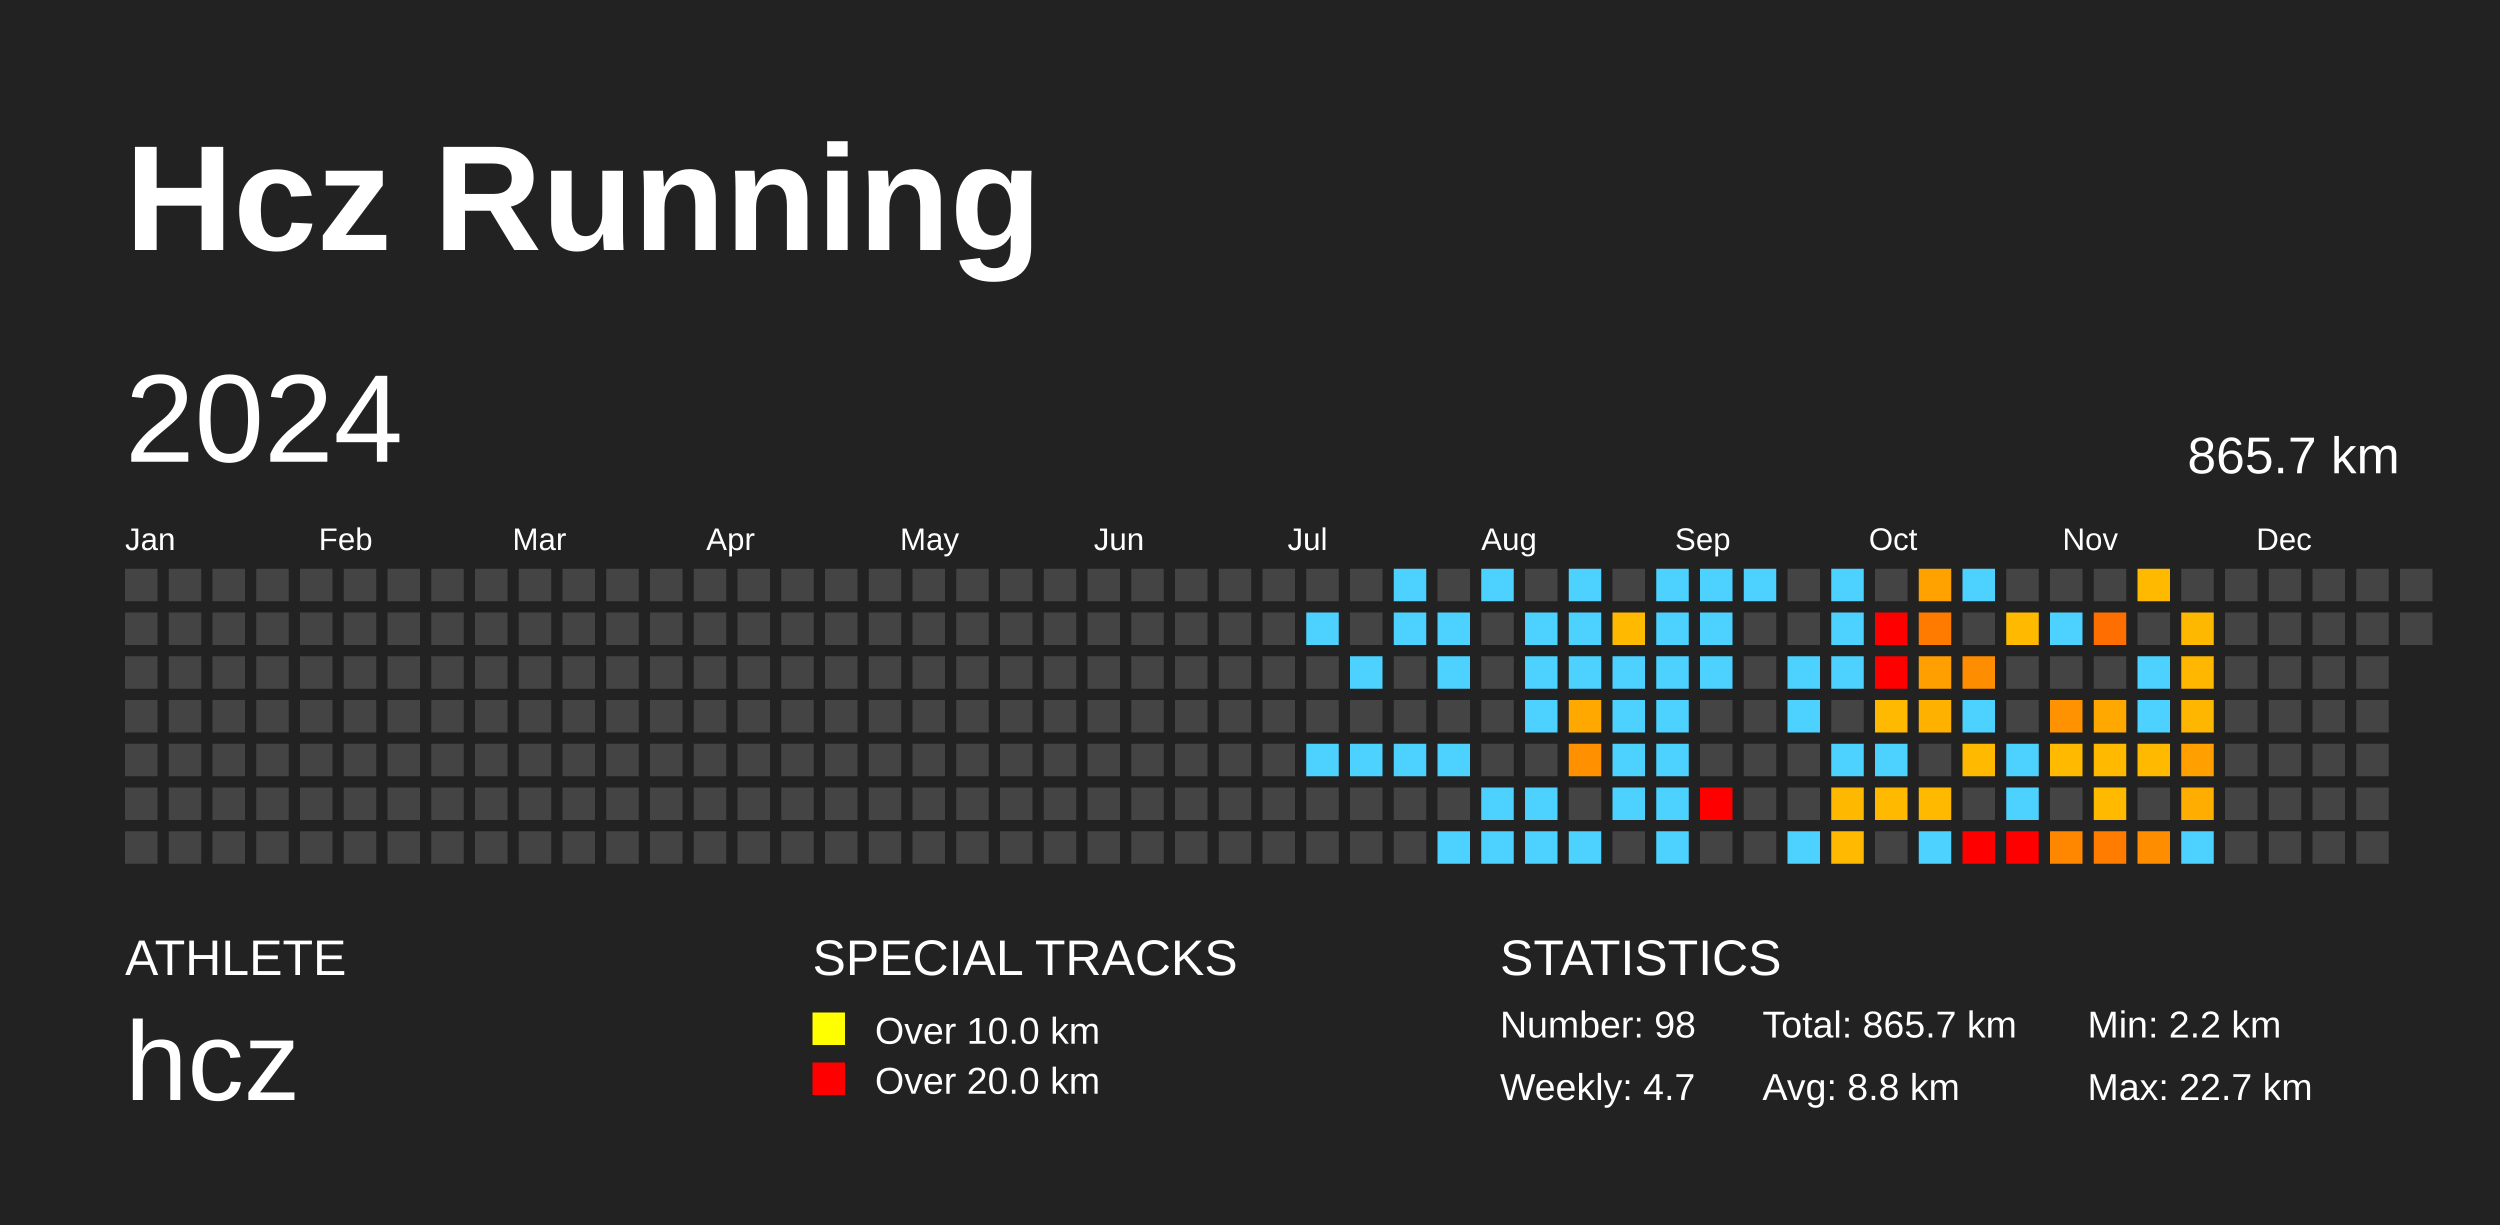
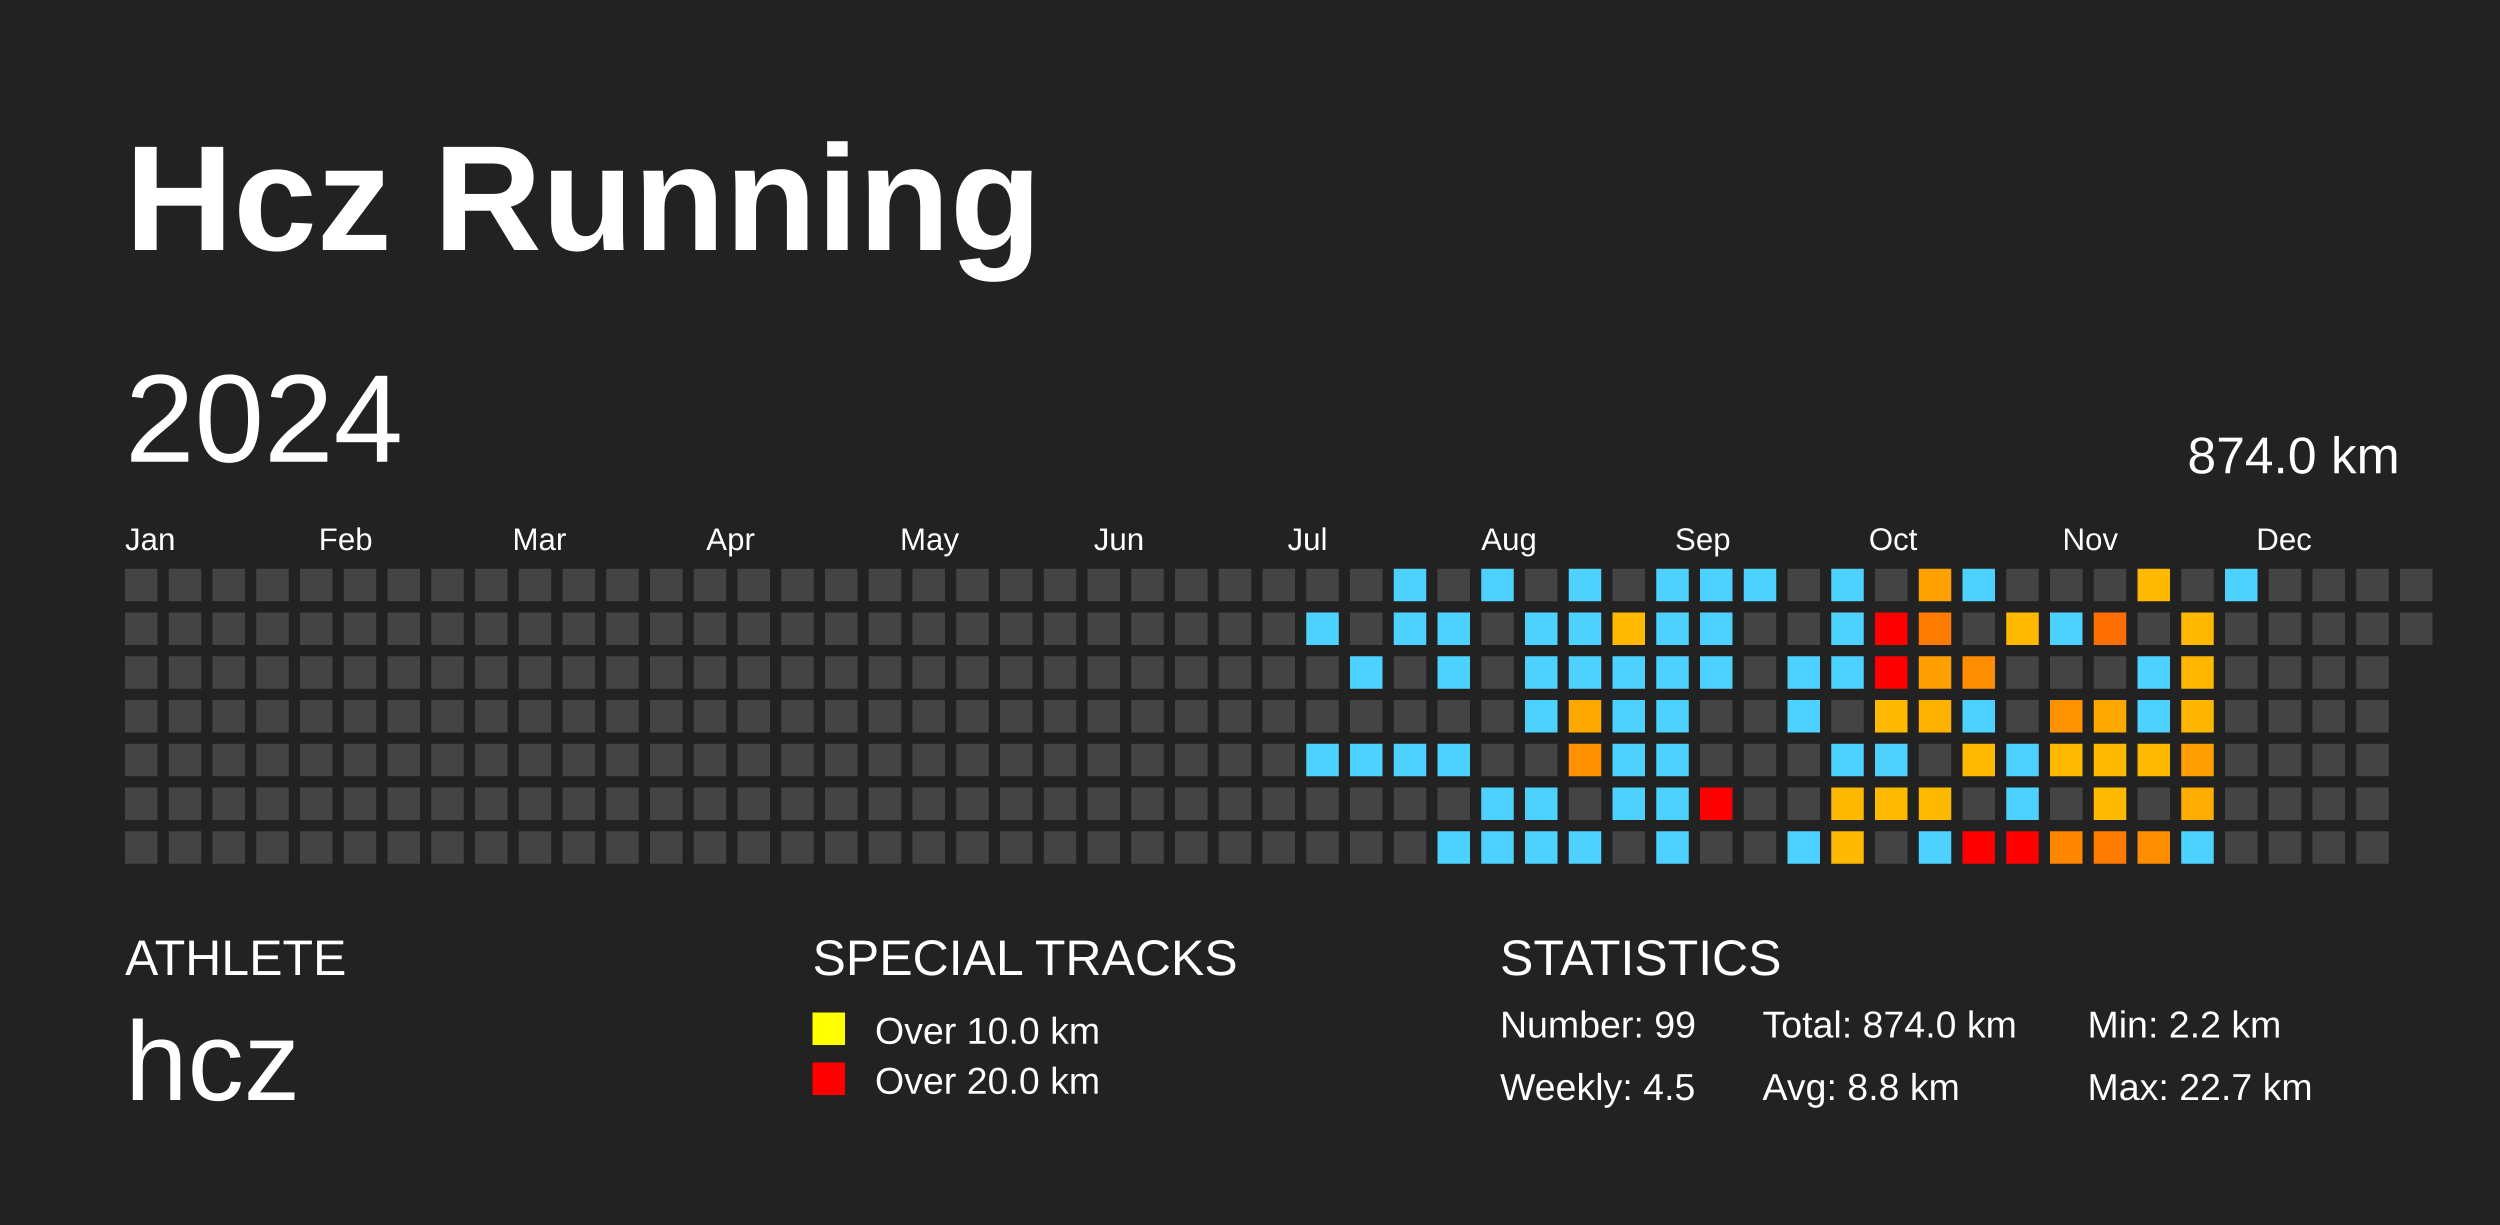
<svg xmlns="http://www.w3.org/2000/svg" baseProfile="full" height="98mm" version="1.1" viewBox="0,0,200,98" width="200mm">
  <defs />
  <rect fill="#222222" height="98" width="200" x="0" y="0" />
  <text fill="#FFFFFF" style="font-size:12px; font-family:Arial; font-weight:bold;" x="10" y="20">Hcz Running</text>
  <text fill="#FFFFFF" style="font-size:4px; font-family:Arial" x="10" y="78">ATHLETE</text>
  <text fill="#FFFFFF" style="font-size:9px; font-family:Arial" x="10" y="88">hcz</text>
  <text fill="#FFFFFF" style="font-size:4px; font-family:Arial" x="65" y="78">SPECIAL TRACKS</text>
  <rect fill="yellow" height="2.6" width="2.6" x="65" y="81" />
  <text fill="#FFFFFF" style="font-size:3px; font-family:Arial" x="70" y="83.5">Over 10.0 km</text>
  <rect fill="red" height="2.6" width="2.6" x="65" y="85" />
  <text fill="#FFFFFF" style="font-size:3px; font-family:Arial" x="70" y="87.5">Over 20.0 km</text>
  <text fill="#FFFFFF" style="font-size:4px; font-family:Arial" x="120" y="78">STATISTICS</text>
-   <text fill="#FFFFFF" style="font-size:3px; font-family:Arial" x="120" y="83">Number: 98</text>
-   <text fill="#FFFFFF" style="font-size:3px; font-family:Arial" x="120" y="88">Weekly: 4.7</text>
-   <text fill="#FFFFFF" style="font-size:3px; font-family:Arial" x="141" y="83">Total: 865.7 km</text>
+   <text fill="#FFFFFF" style="font-size:3px; font-family:Arial" x="120" y="83">Number: 99</text>
+   <text fill="#FFFFFF" style="font-size:3px; font-family:Arial" x="120" y="88">Weekly: 4.5</text>
+   <text fill="#FFFFFF" style="font-size:3px; font-family:Arial" x="141" y="83">Total: 874.0 km</text>
  <text fill="#FFFFFF" style="font-size:3px; font-family:Arial" x="141" y="88">Avg: 8.8 km</text>
  <text fill="#FFFFFF" style="font-size:3px; font-family:Arial" x="167" y="83">Min: 2.2 km</text>
  <text fill="#FFFFFF" style="font-size:3px; font-family:Arial" x="167" y="88">Max: 22.7 km</text>
  <text dominant-baseline="hanging" fill="#FFFFFF" style="font-size:10.0px; font-family:Arial;" x="10" y="30">2024</text>
-   <text dominant-baseline="hanging" fill="#FFFFFF" style="font-size:4.125px; font-family:Arial;" x="175" y="35">865.7 km</text>
+   <text dominant-baseline="hanging" fill="#FFFFFF" style="font-size:4.125px; font-family:Arial;" x="175" y="35">874.0 km</text>
  <text fill="#FFFFFF" style="font-size:2.5px; font-family:Arial" x="10.0" y="44">Jan</text>
  <text fill="#FFFFFF" style="font-size:2.5px; font-family:Arial" x="25.5" y="44">Feb</text>
  <text fill="#FFFFFF" style="font-size:2.5px; font-family:Arial" x="41.0" y="44">Mar</text>
  <text fill="#FFFFFF" style="font-size:2.5px; font-family:Arial" x="56.5" y="44">Apr</text>
  <text fill="#FFFFFF" style="font-size:2.5px; font-family:Arial" x="72.0" y="44">May</text>
  <text fill="#FFFFFF" style="font-size:2.5px; font-family:Arial" x="87.5" y="44">Jun</text>
  <text fill="#FFFFFF" style="font-size:2.5px; font-family:Arial" x="103.0" y="44">Jul</text>
  <text fill="#FFFFFF" style="font-size:2.5px; font-family:Arial" x="118.5" y="44">Aug</text>
  <text fill="#FFFFFF" style="font-size:2.5px; font-family:Arial" x="134.0" y="44">Sep</text>
  <text fill="#FFFFFF" style="font-size:2.5px; font-family:Arial" x="149.5" y="44">Oct</text>
  <text fill="#FFFFFF" style="font-size:2.5px; font-family:Arial" x="165.0" y="44">Nov</text>
  <text fill="#FFFFFF" style="font-size:2.5px; font-family:Arial" x="180.5" y="44">Dec</text>
  <rect fill="#444444" height="2.6" width="2.6" x="10.0" y="45.5" />
  <rect fill="#444444" height="2.6" width="2.6" x="10.0" y="49.0" />
  <rect fill="#444444" height="2.6" width="2.6" x="10.0" y="52.5" />
  <rect fill="#444444" height="2.6" width="2.6" x="10.0" y="56.0" />
  <rect fill="#444444" height="2.6" width="2.6" x="10.0" y="59.5" />
  <rect fill="#444444" height="2.6" width="2.6" x="10.0" y="63.0" />
  <rect fill="#444444" height="2.6" width="2.6" x="10.0" y="66.5" />
  <rect fill="#444444" height="2.6" width="2.6" x="13.5" y="45.5" />
  <rect fill="#444444" height="2.6" width="2.6" x="13.5" y="49.0" />
  <rect fill="#444444" height="2.6" width="2.6" x="13.5" y="52.5" />
  <rect fill="#444444" height="2.6" width="2.6" x="13.5" y="56.0" />
  <rect fill="#444444" height="2.6" width="2.6" x="13.5" y="59.5" />
  <rect fill="#444444" height="2.6" width="2.6" x="13.5" y="63.0" />
  <rect fill="#444444" height="2.6" width="2.6" x="13.5" y="66.5" />
  <rect fill="#444444" height="2.6" width="2.6" x="17.0" y="45.5" />
  <rect fill="#444444" height="2.6" width="2.6" x="17.0" y="49.0" />
  <rect fill="#444444" height="2.6" width="2.6" x="17.0" y="52.5" />
  <rect fill="#444444" height="2.6" width="2.6" x="17.0" y="56.0" />
  <rect fill="#444444" height="2.6" width="2.6" x="17.0" y="59.5" />
  <rect fill="#444444" height="2.6" width="2.6" x="17.0" y="63.0" />
  <rect fill="#444444" height="2.6" width="2.6" x="17.0" y="66.5" />
  <rect fill="#444444" height="2.6" width="2.6" x="20.5" y="45.5" />
  <rect fill="#444444" height="2.6" width="2.6" x="20.5" y="49.0" />
  <rect fill="#444444" height="2.6" width="2.6" x="20.5" y="52.5" />
  <rect fill="#444444" height="2.6" width="2.6" x="20.5" y="56.0" />
  <rect fill="#444444" height="2.6" width="2.6" x="20.5" y="59.5" />
  <rect fill="#444444" height="2.6" width="2.6" x="20.5" y="63.0" />
  <rect fill="#444444" height="2.6" width="2.6" x="20.5" y="66.5" />
  <rect fill="#444444" height="2.6" width="2.6" x="24.0" y="45.5" />
  <rect fill="#444444" height="2.6" width="2.6" x="24.0" y="49.0" />
  <rect fill="#444444" height="2.6" width="2.6" x="24.0" y="52.5" />
  <rect fill="#444444" height="2.6" width="2.6" x="24.0" y="56.0" />
  <rect fill="#444444" height="2.6" width="2.6" x="24.0" y="59.5" />
  <rect fill="#444444" height="2.6" width="2.6" x="24.0" y="63.0" />
  <rect fill="#444444" height="2.6" width="2.6" x="24.0" y="66.5" />
  <rect fill="#444444" height="2.6" width="2.6" x="27.5" y="45.5" />
  <rect fill="#444444" height="2.6" width="2.6" x="27.5" y="49.0" />
  <rect fill="#444444" height="2.6" width="2.6" x="27.5" y="52.5" />
  <rect fill="#444444" height="2.6" width="2.6" x="27.5" y="56.0" />
  <rect fill="#444444" height="2.6" width="2.6" x="27.5" y="59.5" />
  <rect fill="#444444" height="2.6" width="2.6" x="27.5" y="63.0" />
  <rect fill="#444444" height="2.6" width="2.6" x="27.5" y="66.5" />
  <rect fill="#444444" height="2.6" width="2.6" x="31.0" y="45.5" />
  <rect fill="#444444" height="2.6" width="2.6" x="31.0" y="49.0" />
  <rect fill="#444444" height="2.6" width="2.6" x="31.0" y="52.5" />
  <rect fill="#444444" height="2.6" width="2.6" x="31.0" y="56.0" />
  <rect fill="#444444" height="2.6" width="2.6" x="31.0" y="59.5" />
  <rect fill="#444444" height="2.6" width="2.6" x="31.0" y="63.0" />
  <rect fill="#444444" height="2.6" width="2.6" x="31.0" y="66.5" />
  <rect fill="#444444" height="2.6" width="2.6" x="34.5" y="45.5" />
  <rect fill="#444444" height="2.6" width="2.6" x="34.5" y="49.0" />
  <rect fill="#444444" height="2.6" width="2.6" x="34.5" y="52.5" />
  <rect fill="#444444" height="2.6" width="2.6" x="34.5" y="56.0" />
  <rect fill="#444444" height="2.6" width="2.6" x="34.5" y="59.5" />
  <rect fill="#444444" height="2.6" width="2.6" x="34.5" y="63.0" />
  <rect fill="#444444" height="2.6" width="2.6" x="34.5" y="66.5" />
  <rect fill="#444444" height="2.6" width="2.6" x="38.0" y="45.5" />
  <rect fill="#444444" height="2.6" width="2.6" x="38.0" y="49.0" />
  <rect fill="#444444" height="2.6" width="2.6" x="38.0" y="52.5" />
  <rect fill="#444444" height="2.6" width="2.6" x="38.0" y="56.0" />
  <rect fill="#444444" height="2.6" width="2.6" x="38.0" y="59.5" />
  <rect fill="#444444" height="2.6" width="2.6" x="38.0" y="63.0" />
  <rect fill="#444444" height="2.6" width="2.6" x="38.0" y="66.5" />
  <rect fill="#444444" height="2.6" width="2.6" x="41.5" y="45.5" />
  <rect fill="#444444" height="2.6" width="2.6" x="41.5" y="49.0" />
  <rect fill="#444444" height="2.6" width="2.6" x="41.5" y="52.5" />
  <rect fill="#444444" height="2.6" width="2.6" x="41.5" y="56.0" />
  <rect fill="#444444" height="2.6" width="2.6" x="41.5" y="59.5" />
  <rect fill="#444444" height="2.6" width="2.6" x="41.5" y="63.0" />
  <rect fill="#444444" height="2.6" width="2.6" x="41.5" y="66.5" />
  <rect fill="#444444" height="2.6" width="2.6" x="45.0" y="45.5" />
  <rect fill="#444444" height="2.6" width="2.6" x="45.0" y="49.0" />
  <rect fill="#444444" height="2.6" width="2.6" x="45.0" y="52.5" />
  <rect fill="#444444" height="2.6" width="2.6" x="45.0" y="56.0" />
  <rect fill="#444444" height="2.6" width="2.6" x="45.0" y="59.5" />
  <rect fill="#444444" height="2.6" width="2.6" x="45.0" y="63.0" />
  <rect fill="#444444" height="2.6" width="2.6" x="45.0" y="66.5" />
  <rect fill="#444444" height="2.6" width="2.6" x="48.5" y="45.5" />
  <rect fill="#444444" height="2.6" width="2.6" x="48.5" y="49.0" />
  <rect fill="#444444" height="2.6" width="2.6" x="48.5" y="52.5" />
  <rect fill="#444444" height="2.6" width="2.6" x="48.5" y="56.0" />
  <rect fill="#444444" height="2.6" width="2.6" x="48.5" y="59.5" />
  <rect fill="#444444" height="2.6" width="2.6" x="48.5" y="63.0" />
  <rect fill="#444444" height="2.6" width="2.6" x="48.5" y="66.5" />
  <rect fill="#444444" height="2.6" width="2.6" x="52.0" y="45.5" />
  <rect fill="#444444" height="2.6" width="2.6" x="52.0" y="49.0" />
  <rect fill="#444444" height="2.6" width="2.6" x="52.0" y="52.5" />
  <rect fill="#444444" height="2.6" width="2.6" x="52.0" y="56.0" />
  <rect fill="#444444" height="2.6" width="2.6" x="52.0" y="59.5" />
  <rect fill="#444444" height="2.6" width="2.6" x="52.0" y="63.0" />
  <rect fill="#444444" height="2.6" width="2.6" x="52.0" y="66.5" />
  <rect fill="#444444" height="2.6" width="2.6" x="55.5" y="45.5" />
  <rect fill="#444444" height="2.6" width="2.6" x="55.5" y="49.0" />
  <rect fill="#444444" height="2.6" width="2.6" x="55.5" y="52.5" />
  <rect fill="#444444" height="2.6" width="2.6" x="55.5" y="56.0" />
  <rect fill="#444444" height="2.6" width="2.6" x="55.5" y="59.5" />
  <rect fill="#444444" height="2.6" width="2.6" x="55.5" y="63.0" />
  <rect fill="#444444" height="2.6" width="2.6" x="55.5" y="66.5" />
  <rect fill="#444444" height="2.6" width="2.6" x="59.0" y="45.5" />
  <rect fill="#444444" height="2.6" width="2.6" x="59.0" y="49.0" />
  <rect fill="#444444" height="2.6" width="2.6" x="59.0" y="52.5" />
  <rect fill="#444444" height="2.6" width="2.6" x="59.0" y="56.0" />
  <rect fill="#444444" height="2.6" width="2.6" x="59.0" y="59.5" />
  <rect fill="#444444" height="2.6" width="2.6" x="59.0" y="63.0" />
  <rect fill="#444444" height="2.6" width="2.6" x="59.0" y="66.5" />
  <rect fill="#444444" height="2.6" width="2.6" x="62.5" y="45.5" />
  <rect fill="#444444" height="2.6" width="2.6" x="62.5" y="49.0" />
  <rect fill="#444444" height="2.6" width="2.6" x="62.5" y="52.5" />
  <rect fill="#444444" height="2.6" width="2.6" x="62.5" y="56.0" />
  <rect fill="#444444" height="2.6" width="2.6" x="62.5" y="59.5" />
  <rect fill="#444444" height="2.6" width="2.6" x="62.5" y="63.0" />
  <rect fill="#444444" height="2.6" width="2.6" x="62.5" y="66.5" />
  <rect fill="#444444" height="2.6" width="2.6" x="66.0" y="45.5" />
  <rect fill="#444444" height="2.6" width="2.6" x="66.0" y="49.0" />
  <rect fill="#444444" height="2.6" width="2.6" x="66.0" y="52.5" />
  <rect fill="#444444" height="2.6" width="2.6" x="66.0" y="56.0" />
  <rect fill="#444444" height="2.6" width="2.6" x="66.0" y="59.5" />
  <rect fill="#444444" height="2.6" width="2.6" x="66.0" y="63.0" />
  <rect fill="#444444" height="2.6" width="2.6" x="66.0" y="66.5" />
  <rect fill="#444444" height="2.6" width="2.6" x="69.5" y="45.5" />
  <rect fill="#444444" height="2.6" width="2.6" x="69.5" y="49.0" />
  <rect fill="#444444" height="2.6" width="2.6" x="69.5" y="52.5" />
  <rect fill="#444444" height="2.6" width="2.6" x="69.5" y="56.0" />
  <rect fill="#444444" height="2.6" width="2.6" x="69.5" y="59.5" />
  <rect fill="#444444" height="2.6" width="2.6" x="69.5" y="63.0" />
  <rect fill="#444444" height="2.6" width="2.6" x="69.5" y="66.5" />
  <rect fill="#444444" height="2.6" width="2.6" x="73.0" y="45.5" />
  <rect fill="#444444" height="2.6" width="2.6" x="73.0" y="49.0" />
  <rect fill="#444444" height="2.6" width="2.6" x="73.0" y="52.5" />
  <rect fill="#444444" height="2.6" width="2.6" x="73.0" y="56.0" />
  <rect fill="#444444" height="2.6" width="2.6" x="73.0" y="59.5" />
  <rect fill="#444444" height="2.6" width="2.6" x="73.0" y="63.0" />
  <rect fill="#444444" height="2.6" width="2.6" x="73.0" y="66.5" />
  <rect fill="#444444" height="2.6" width="2.6" x="76.5" y="45.5" />
  <rect fill="#444444" height="2.6" width="2.6" x="76.5" y="49.0" />
  <rect fill="#444444" height="2.6" width="2.6" x="76.5" y="52.5" />
  <rect fill="#444444" height="2.6" width="2.6" x="76.5" y="56.0" />
  <rect fill="#444444" height="2.6" width="2.6" x="76.5" y="59.5" />
  <rect fill="#444444" height="2.6" width="2.6" x="76.5" y="63.0" />
  <rect fill="#444444" height="2.6" width="2.6" x="76.5" y="66.5" />
  <rect fill="#444444" height="2.6" width="2.6" x="80.0" y="45.5" />
  <rect fill="#444444" height="2.6" width="2.6" x="80.0" y="49.0" />
  <rect fill="#444444" height="2.6" width="2.6" x="80.0" y="52.5" />
  <rect fill="#444444" height="2.6" width="2.6" x="80.0" y="56.0" />
  <rect fill="#444444" height="2.6" width="2.6" x="80.0" y="59.5" />
  <rect fill="#444444" height="2.6" width="2.6" x="80.0" y="63.0" />
  <rect fill="#444444" height="2.6" width="2.6" x="80.0" y="66.5" />
  <rect fill="#444444" height="2.6" width="2.6" x="83.5" y="45.5" />
  <rect fill="#444444" height="2.6" width="2.6" x="83.5" y="49.0" />
  <rect fill="#444444" height="2.6" width="2.6" x="83.5" y="52.5" />
  <rect fill="#444444" height="2.6" width="2.6" x="83.5" y="56.0" />
  <rect fill="#444444" height="2.6" width="2.6" x="83.5" y="59.5" />
  <rect fill="#444444" height="2.6" width="2.6" x="83.5" y="63.0" />
  <rect fill="#444444" height="2.6" width="2.6" x="83.5" y="66.5" />
  <rect fill="#444444" height="2.6" width="2.6" x="87.0" y="45.5" />
  <rect fill="#444444" height="2.6" width="2.6" x="87.0" y="49.0" />
  <rect fill="#444444" height="2.6" width="2.6" x="87.0" y="52.5" />
  <rect fill="#444444" height="2.6" width="2.6" x="87.0" y="56.0" />
  <rect fill="#444444" height="2.6" width="2.6" x="87.0" y="59.5" />
  <rect fill="#444444" height="2.6" width="2.6" x="87.0" y="63.0" />
  <rect fill="#444444" height="2.6" width="2.6" x="87.0" y="66.5" />
  <rect fill="#444444" height="2.6" width="2.6" x="90.5" y="45.5" />
  <rect fill="#444444" height="2.6" width="2.6" x="90.5" y="49.0" />
  <rect fill="#444444" height="2.6" width="2.6" x="90.5" y="52.5" />
  <rect fill="#444444" height="2.6" width="2.6" x="90.5" y="56.0" />
  <rect fill="#444444" height="2.6" width="2.6" x="90.5" y="59.5" />
  <rect fill="#444444" height="2.6" width="2.6" x="90.5" y="63.0" />
  <rect fill="#444444" height="2.6" width="2.6" x="90.5" y="66.5" />
  <rect fill="#444444" height="2.6" width="2.6" x="94.0" y="45.5" />
  <rect fill="#444444" height="2.6" width="2.6" x="94.0" y="49.0" />
  <rect fill="#444444" height="2.6" width="2.6" x="94.0" y="52.5" />
  <rect fill="#444444" height="2.6" width="2.6" x="94.0" y="56.0" />
  <rect fill="#444444" height="2.6" width="2.6" x="94.0" y="59.5" />
  <rect fill="#444444" height="2.6" width="2.6" x="94.0" y="63.0" />
  <rect fill="#444444" height="2.6" width="2.6" x="94.0" y="66.5" />
  <rect fill="#444444" height="2.6" width="2.6" x="97.5" y="45.5" />
  <rect fill="#444444" height="2.6" width="2.6" x="97.5" y="49.0" />
  <rect fill="#444444" height="2.6" width="2.6" x="97.5" y="52.5" />
  <rect fill="#444444" height="2.6" width="2.6" x="97.5" y="56.0" />
  <rect fill="#444444" height="2.6" width="2.6" x="97.5" y="59.5" />
  <rect fill="#444444" height="2.6" width="2.6" x="97.5" y="63.0" />
  <rect fill="#444444" height="2.6" width="2.6" x="97.5" y="66.5" />
  <rect fill="#444444" height="2.6" width="2.6" x="101.0" y="45.5" />
  <rect fill="#444444" height="2.6" width="2.6" x="101.0" y="49.0" />
  <rect fill="#444444" height="2.6" width="2.6" x="101.0" y="52.5" />
  <rect fill="#444444" height="2.6" width="2.6" x="101.0" y="56.0" />
  <rect fill="#444444" height="2.6" width="2.6" x="101.0" y="59.5" />
  <rect fill="#444444" height="2.6" width="2.6" x="101.0" y="63.0" />
  <rect fill="#444444" height="2.6" width="2.6" x="101.0" y="66.5" />
  <rect fill="#444444" height="2.6" width="2.6" x="104.5" y="45.5" />
  <rect fill="#4dd2ff" height="2.6" width="2.6" x="104.5" y="49.0" />
  <rect fill="#444444" height="2.6" width="2.6" x="104.5" y="52.5" />
  <rect fill="#444444" height="2.6" width="2.6" x="104.5" y="56.0" />
  <rect fill="#4dd2ff" height="2.6" width="2.6" x="104.5" y="59.5" />
  <rect fill="#444444" height="2.6" width="2.6" x="104.5" y="63.0" />
  <rect fill="#444444" height="2.6" width="2.6" x="104.5" y="66.5" />
  <rect fill="#444444" height="2.6" width="2.6" x="108.0" y="45.5" />
  <rect fill="#444444" height="2.6" width="2.6" x="108.0" y="49.0" />
  <rect fill="#4dd2ff" height="2.6" width="2.6" x="108.0" y="52.5" />
  <rect fill="#444444" height="2.6" width="2.6" x="108.0" y="56.0" />
  <rect fill="#4dd2ff" height="2.6" width="2.6" x="108.0" y="59.5" />
  <rect fill="#444444" height="2.6" width="2.6" x="108.0" y="63.0" />
  <rect fill="#444444" height="2.6" width="2.6" x="108.0" y="66.5" />
  <rect fill="#4dd2ff" height="2.6" width="2.6" x="111.5" y="45.5" />
  <rect fill="#4dd2ff" height="2.6" width="2.6" x="111.5" y="49.0" />
  <rect fill="#444444" height="2.6" width="2.6" x="111.5" y="52.5" />
  <rect fill="#444444" height="2.6" width="2.6" x="111.5" y="56.0" />
  <rect fill="#4dd2ff" height="2.6" width="2.6" x="111.5" y="59.5" />
  <rect fill="#444444" height="2.6" width="2.6" x="111.5" y="63.0" />
  <rect fill="#444444" height="2.6" width="2.6" x="111.5" y="66.5" />
  <rect fill="#444444" height="2.6" width="2.6" x="115.0" y="45.5" />
  <rect fill="#4dd2ff" height="2.6" width="2.6" x="115.0" y="49.0" />
  <rect fill="#4dd2ff" height="2.6" width="2.6" x="115.0" y="52.5" />
  <rect fill="#444444" height="2.6" width="2.6" x="115.0" y="56.0" />
  <rect fill="#4dd2ff" height="2.6" width="2.6" x="115.0" y="59.5" />
  <rect fill="#444444" height="2.6" width="2.6" x="115.0" y="63.0" />
  <rect fill="#4dd2ff" height="2.6" width="2.6" x="115.0" y="66.5" />
  <rect fill="#4dd2ff" height="2.6" width="2.6" x="118.5" y="45.5" />
  <rect fill="#444444" height="2.6" width="2.6" x="118.5" y="49.0" />
  <rect fill="#444444" height="2.6" width="2.6" x="118.5" y="52.5" />
  <rect fill="#444444" height="2.6" width="2.6" x="118.5" y="56.0" />
  <rect fill="#444444" height="2.6" width="2.6" x="118.5" y="59.5" />
  <rect fill="#4dd2ff" height="2.6" width="2.6" x="118.5" y="63.0" />
  <rect fill="#4dd2ff" height="2.6" width="2.6" x="118.5" y="66.5" />
  <rect fill="#444444" height="2.6" width="2.6" x="122.0" y="45.5" />
  <rect fill="#4dd2ff" height="2.6" width="2.6" x="122.0" y="49.0" />
  <rect fill="#4dd2ff" height="2.6" width="2.6" x="122.0" y="52.5" />
  <rect fill="#4dd2ff" height="2.6" width="2.6" x="122.0" y="56.0" />
  <rect fill="#444444" height="2.6" width="2.6" x="122.0" y="59.5" />
  <rect fill="#4dd2ff" height="2.6" width="2.6" x="122.0" y="63.0" />
  <rect fill="#4dd2ff" height="2.6" width="2.6" x="122.0" y="66.5" />
  <rect fill="#4dd2ff" height="2.6" width="2.6" x="125.5" y="45.5" />
  <rect fill="#4dd2ff" height="2.6" width="2.6" x="125.5" y="49.0" />
  <rect fill="#4dd2ff" height="2.6" width="2.6" x="125.5" y="52.5" />
  <rect fill="#ffa900" height="2.6" width="2.6" x="125.5" y="56.0" />
  <rect fill="#ff9100" height="2.6" width="2.6" x="125.5" y="59.5" />
  <rect fill="#444444" height="2.6" width="2.6" x="125.5" y="63.0" />
  <rect fill="#4dd2ff" height="2.6" width="2.6" x="125.5" y="66.5" />
  <rect fill="#444444" height="2.6" width="2.6" x="129.0" y="45.5" />
  <rect fill="#ffba00" height="2.6" width="2.6" x="129.0" y="49.0" />
  <rect fill="#4dd2ff" height="2.6" width="2.6" x="129.0" y="52.5" />
  <rect fill="#4dd2ff" height="2.6" width="2.6" x="129.0" y="56.0" />
  <rect fill="#4dd2ff" height="2.6" width="2.6" x="129.0" y="59.5" />
  <rect fill="#4dd2ff" height="2.6" width="2.6" x="129.0" y="63.0" />
  <rect fill="#444444" height="2.6" width="2.6" x="129.0" y="66.5" />
  <rect fill="#4dd2ff" height="2.6" width="2.6" x="132.5" y="45.5" />
  <rect fill="#4dd2ff" height="2.6" width="2.6" x="132.5" y="49.0" />
  <rect fill="#4dd2ff" height="2.6" width="2.6" x="132.5" y="52.5" />
  <rect fill="#4dd2ff" height="2.6" width="2.6" x="132.5" y="56.0" />
  <rect fill="#4dd2ff" height="2.6" width="2.6" x="132.5" y="59.5" />
  <rect fill="#4dd2ff" height="2.6" width="2.6" x="132.5" y="63.0" />
  <rect fill="#4dd2ff" height="2.6" width="2.6" x="132.5" y="66.5" />
  <rect fill="#4dd2ff" height="2.6" width="2.6" x="136.0" y="45.5" />
  <rect fill="#4dd2ff" height="2.6" width="2.6" x="136.0" y="49.0" />
  <rect fill="#4dd2ff" height="2.6" width="2.6" x="136.0" y="52.5" />
  <rect fill="#444444" height="2.6" width="2.6" x="136.0" y="56.0" />
  <rect fill="#444444" height="2.6" width="2.6" x="136.0" y="59.5" />
  <rect fill="red" height="2.6" width="2.6" x="136.0" y="63.0" />
  <rect fill="#444444" height="2.6" width="2.6" x="136.0" y="66.5" />
  <rect fill="#4dd2ff" height="2.6" width="2.6" x="139.5" y="45.5" />
  <rect fill="#444444" height="2.6" width="2.6" x="139.5" y="49.0" />
  <rect fill="#444444" height="2.6" width="2.6" x="139.5" y="52.5" />
  <rect fill="#444444" height="2.6" width="2.6" x="139.5" y="56.0" />
  <rect fill="#444444" height="2.6" width="2.6" x="139.5" y="59.5" />
  <rect fill="#444444" height="2.6" width="2.6" x="139.5" y="63.0" />
  <rect fill="#444444" height="2.6" width="2.6" x="139.5" y="66.5" />
  <rect fill="#444444" height="2.6" width="2.6" x="143.0" y="45.5" />
  <rect fill="#444444" height="2.6" width="2.6" x="143.0" y="49.0" />
  <rect fill="#4dd2ff" height="2.6" width="2.6" x="143.0" y="52.5" />
  <rect fill="#4dd2ff" height="2.6" width="2.6" x="143.0" y="56.0" />
  <rect fill="#444444" height="2.6" width="2.6" x="143.0" y="59.5" />
  <rect fill="#444444" height="2.6" width="2.6" x="143.0" y="63.0" />
  <rect fill="#4dd2ff" height="2.6" width="2.6" x="143.0" y="66.5" />
  <rect fill="#4dd2ff" height="2.6" width="2.6" x="146.5" y="45.5" />
  <rect fill="#4dd2ff" height="2.6" width="2.6" x="146.5" y="49.0" />
  <rect fill="#4dd2ff" height="2.6" width="2.6" x="146.5" y="52.5" />
  <rect fill="#444444" height="2.6" width="2.6" x="146.5" y="56.0" />
  <rect fill="#4dd2ff" height="2.6" width="2.6" x="146.5" y="59.5" />
  <rect fill="#ffb800" height="2.6" width="2.6" x="146.5" y="63.0" />
  <rect fill="#ffb900" height="2.6" width="2.6" x="146.5" y="66.5" />
  <rect fill="#444444" height="2.6" width="2.6" x="150.0" y="45.5" />
  <rect fill="red" height="2.6" width="2.6" x="150.0" y="49.0" />
  <rect fill="red" height="2.6" width="2.6" x="150.0" y="52.5" />
  <rect fill="#ffb900" height="2.6" width="2.6" x="150.0" y="56.0" />
  <rect fill="#4dd2ff" height="2.6" width="2.6" x="150.0" y="59.5" />
  <rect fill="#ffba00" height="2.6" width="2.6" x="150.0" y="63.0" />
  <rect fill="#444444" height="2.6" width="2.6" x="150.0" y="66.5" />
  <rect fill="#ffa200" height="2.6" width="2.6" x="153.5" y="45.5" />
  <rect fill="#ff7b00" height="2.6" width="2.6" x="153.5" y="49.0" />
  <rect fill="#ff9f00" height="2.6" width="2.6" x="153.5" y="52.5" />
  <rect fill="#ffb100" height="2.6" width="2.6" x="153.5" y="56.0" />
  <rect fill="#444444" height="2.6" width="2.6" x="153.5" y="59.5" />
  <rect fill="#ffba00" height="2.6" width="2.6" x="153.5" y="63.0" />
  <rect fill="#4dd2ff" height="2.6" width="2.6" x="153.5" y="66.5" />
  <rect fill="#4dd2ff" height="2.6" width="2.6" x="157.0" y="45.5" />
  <rect fill="#444444" height="2.6" width="2.6" x="157.0" y="49.0" />
  <rect fill="#ff8d00" height="2.6" width="2.6" x="157.0" y="52.5" />
  <rect fill="#4dd2ff" height="2.6" width="2.6" x="157.0" y="56.0" />
  <rect fill="#ffba00" height="2.6" width="2.6" x="157.0" y="59.5" />
  <rect fill="#444444" height="2.6" width="2.6" x="157.0" y="63.0" />
  <rect fill="red" height="2.6" width="2.6" x="157.0" y="66.5" />
  <rect fill="#444444" height="2.6" width="2.6" x="160.5" y="45.5" />
  <rect fill="#ffba00" height="2.6" width="2.6" x="160.5" y="49.0" />
  <rect fill="#444444" height="2.6" width="2.6" x="160.5" y="52.5" />
  <rect fill="#444444" height="2.6" width="2.6" x="160.5" y="56.0" />
  <rect fill="#4dd2ff" height="2.6" width="2.6" x="160.5" y="59.5" />
  <rect fill="#4dd2ff" height="2.6" width="2.6" x="160.5" y="63.0" />
  <rect fill="red" height="2.6" width="2.6" x="160.5" y="66.5" />
  <rect fill="#444444" height="2.6" width="2.6" x="164.0" y="45.5" />
  <rect fill="#4dd2ff" height="2.6" width="2.6" x="164.0" y="49.0" />
  <rect fill="#444444" height="2.6" width="2.6" x="164.0" y="52.5" />
  <rect fill="#ff9200" height="2.6" width="2.6" x="164.0" y="56.0" />
  <rect fill="#ffba00" height="2.6" width="2.6" x="164.0" y="59.5" />
  <rect fill="#444444" height="2.6" width="2.6" x="164.0" y="63.0" />
  <rect fill="#ff8700" height="2.6" width="2.6" x="164.0" y="66.5" />
  <rect fill="#444444" height="2.6" width="2.6" x="167.5" y="45.5" />
  <rect fill="#ff6e00" height="2.6" width="2.6" x="167.5" y="49.0" />
  <rect fill="#444444" height="2.6" width="2.6" x="167.5" y="52.5" />
  <rect fill="#ffa800" height="2.6" width="2.6" x="167.5" y="56.0" />
  <rect fill="#ffba00" height="2.6" width="2.6" x="167.5" y="59.5" />
  <rect fill="#ffba00" height="2.6" width="2.6" x="167.5" y="63.0" />
  <rect fill="#ff7c00" height="2.6" width="2.6" x="167.5" y="66.5" />
  <rect fill="#ffba00" height="2.6" width="2.6" x="171.0" y="45.5" />
  <rect fill="#444444" height="2.6" width="2.6" x="171.0" y="49.0" />
  <rect fill="#4dd2ff" height="2.6" width="2.6" x="171.0" y="52.5" />
  <rect fill="#4dd2ff" height="2.6" width="2.6" x="171.0" y="56.0" />
  <rect fill="#ffba00" height="2.6" width="2.6" x="171.0" y="59.5" />
  <rect fill="#444444" height="2.6" width="2.6" x="171.0" y="63.0" />
  <rect fill="#ff8d00" height="2.6" width="2.6" x="171.0" y="66.5" />
  <rect fill="#444444" height="2.6" width="2.6" x="174.5" y="45.5" />
  <rect fill="#ffb800" height="2.6" width="2.6" x="174.5" y="49.0" />
  <rect fill="#ffb700" height="2.6" width="2.6" x="174.5" y="52.5" />
  <rect fill="#ffb600" height="2.6" width="2.6" x="174.5" y="56.0" />
  <rect fill="#ffa000" height="2.6" width="2.6" x="174.5" y="59.5" />
  <rect fill="#ffad00" height="2.6" width="2.6" x="174.5" y="63.0" />
  <rect fill="#4dd2ff" height="2.6" width="2.6" x="174.5" y="66.5" />
-   <rect fill="#444444" height="2.6" width="2.6" x="178.0" y="45.5" />
+   <rect fill="#4dd2ff" height="2.6" width="2.6" x="178.0" y="45.5" />
  <rect fill="#444444" height="2.6" width="2.6" x="178.0" y="49.0" />
  <rect fill="#444444" height="2.6" width="2.6" x="178.0" y="52.5" />
  <rect fill="#444444" height="2.6" width="2.6" x="178.0" y="56.0" />
  <rect fill="#444444" height="2.6" width="2.6" x="178.0" y="59.5" />
  <rect fill="#444444" height="2.6" width="2.6" x="178.0" y="63.0" />
  <rect fill="#444444" height="2.6" width="2.6" x="178.0" y="66.5" />
  <rect fill="#444444" height="2.6" width="2.6" x="181.5" y="45.5" />
  <rect fill="#444444" height="2.6" width="2.6" x="181.5" y="49.0" />
  <rect fill="#444444" height="2.6" width="2.6" x="181.5" y="52.5" />
  <rect fill="#444444" height="2.6" width="2.6" x="181.5" y="56.0" />
  <rect fill="#444444" height="2.6" width="2.6" x="181.5" y="59.5" />
  <rect fill="#444444" height="2.6" width="2.6" x="181.5" y="63.0" />
  <rect fill="#444444" height="2.6" width="2.6" x="181.5" y="66.5" />
  <rect fill="#444444" height="2.6" width="2.6" x="185.0" y="45.5" />
  <rect fill="#444444" height="2.6" width="2.6" x="185.0" y="49.0" />
  <rect fill="#444444" height="2.6" width="2.6" x="185.0" y="52.5" />
  <rect fill="#444444" height="2.6" width="2.6" x="185.0" y="56.0" />
  <rect fill="#444444" height="2.6" width="2.6" x="185.0" y="59.5" />
  <rect fill="#444444" height="2.6" width="2.6" x="185.0" y="63.0" />
  <rect fill="#444444" height="2.6" width="2.6" x="185.0" y="66.5" />
  <rect fill="#444444" height="2.6" width="2.6" x="188.5" y="45.5" />
  <rect fill="#444444" height="2.6" width="2.6" x="188.5" y="49.0" />
  <rect fill="#444444" height="2.6" width="2.6" x="188.5" y="52.5" />
  <rect fill="#444444" height="2.6" width="2.6" x="188.5" y="56.0" />
  <rect fill="#444444" height="2.6" width="2.6" x="188.5" y="59.5" />
  <rect fill="#444444" height="2.6" width="2.6" x="188.5" y="63.0" />
  <rect fill="#444444" height="2.6" width="2.6" x="188.5" y="66.5" />
  <rect fill="#444444" height="2.6" width="2.6" x="192.0" y="45.5" />
  <rect fill="#444444" height="2.6" width="2.6" x="192.0" y="49.0" />
</svg>
